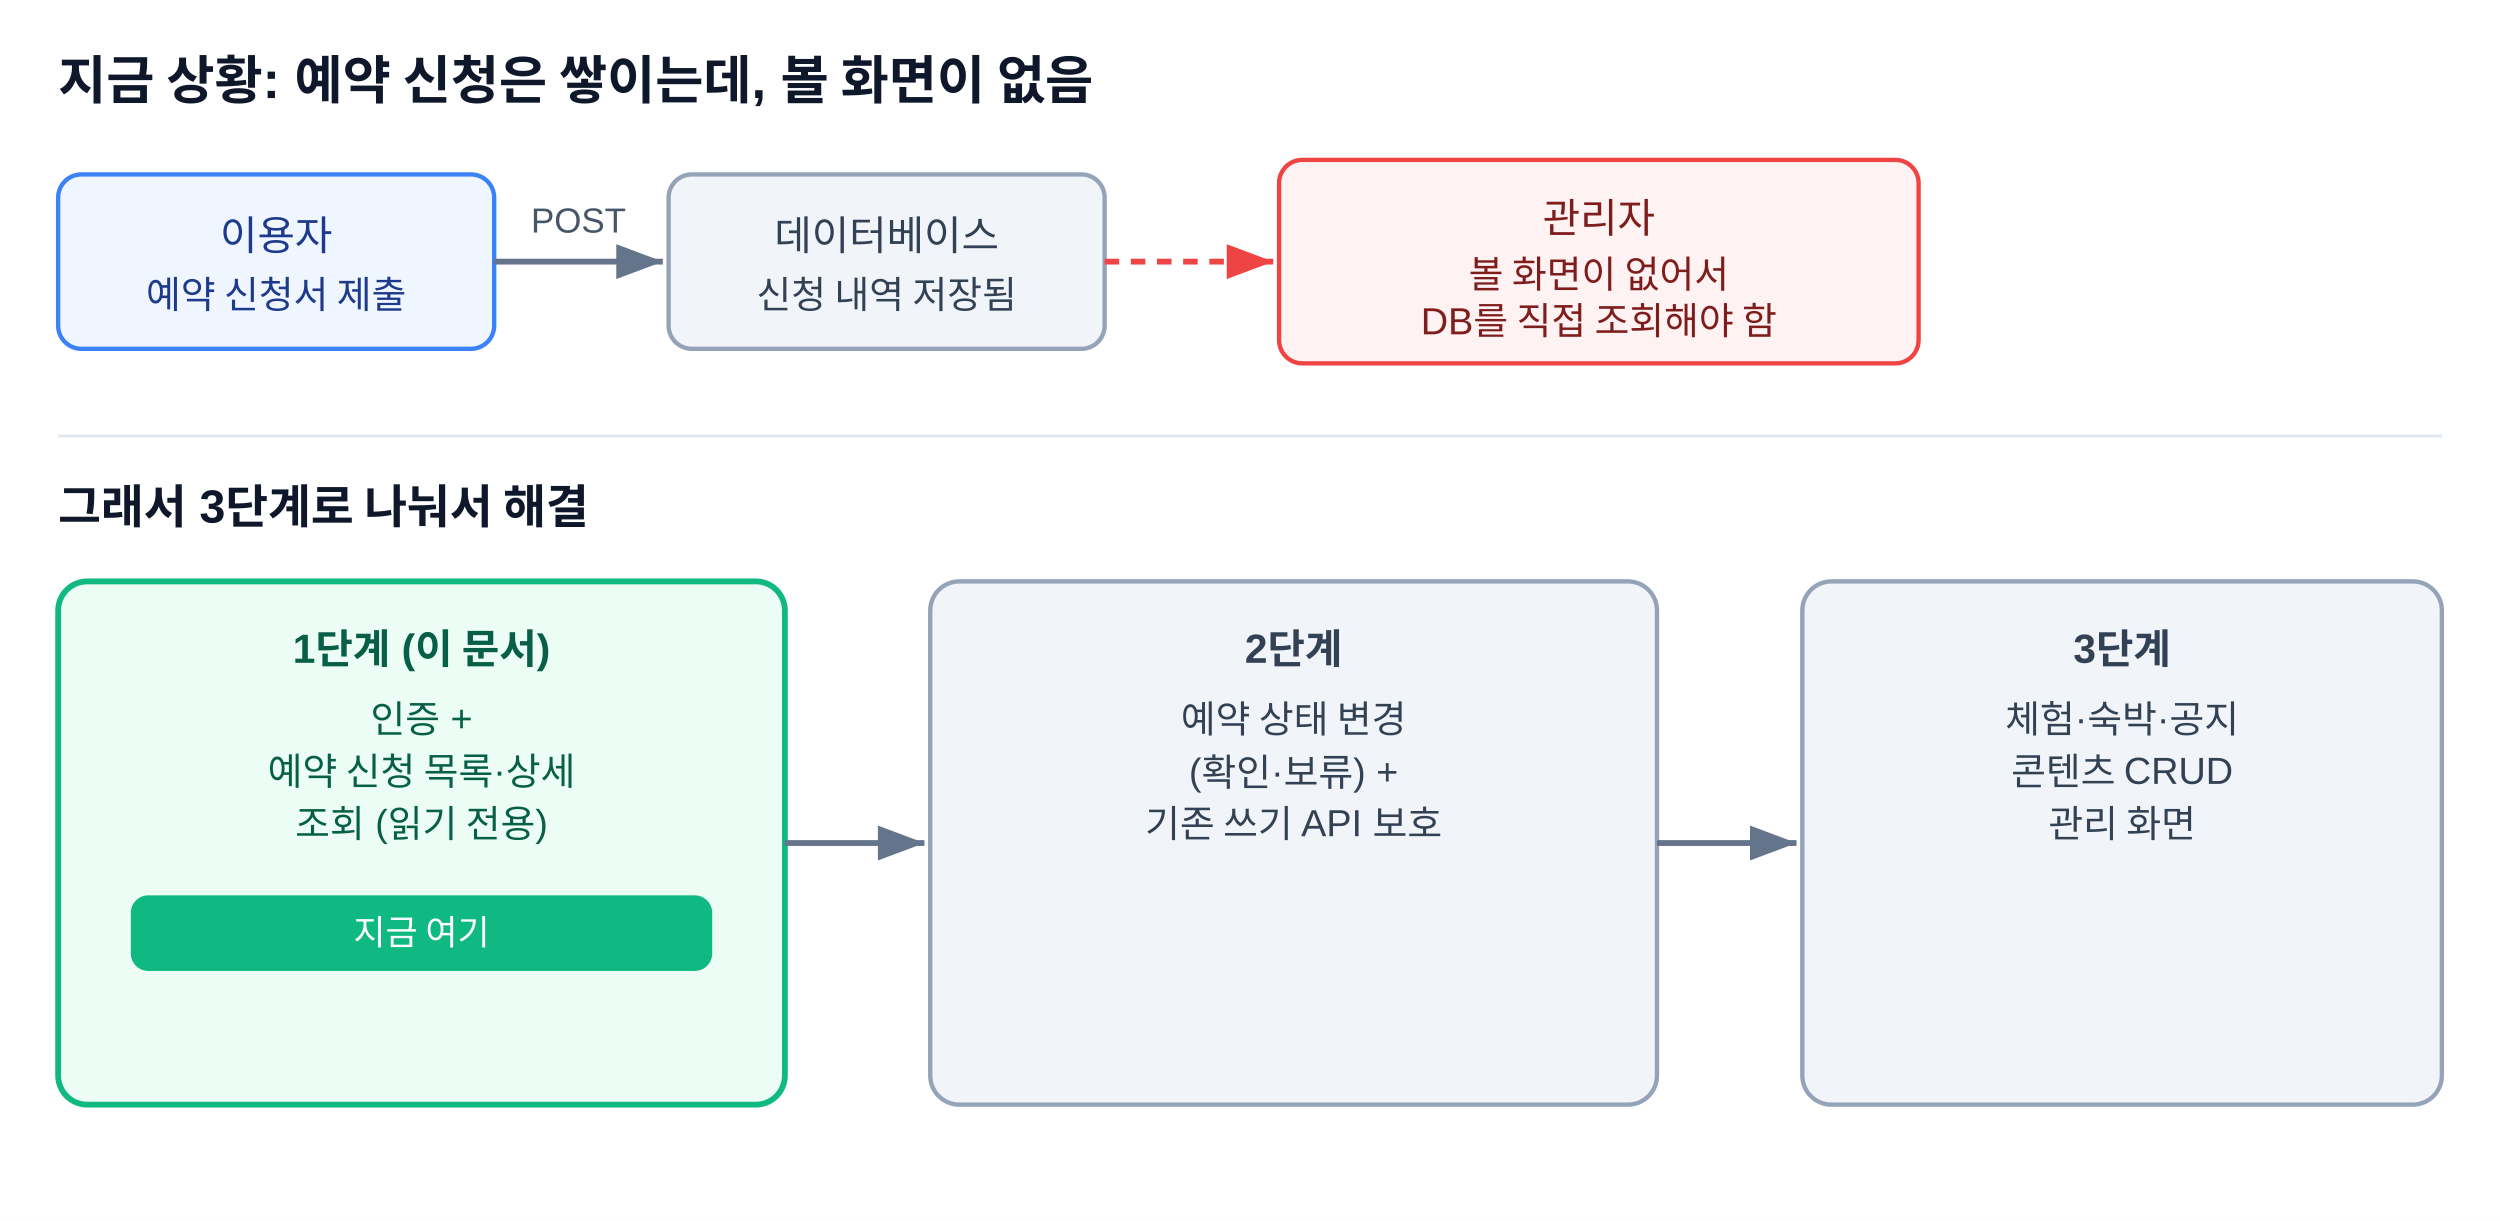
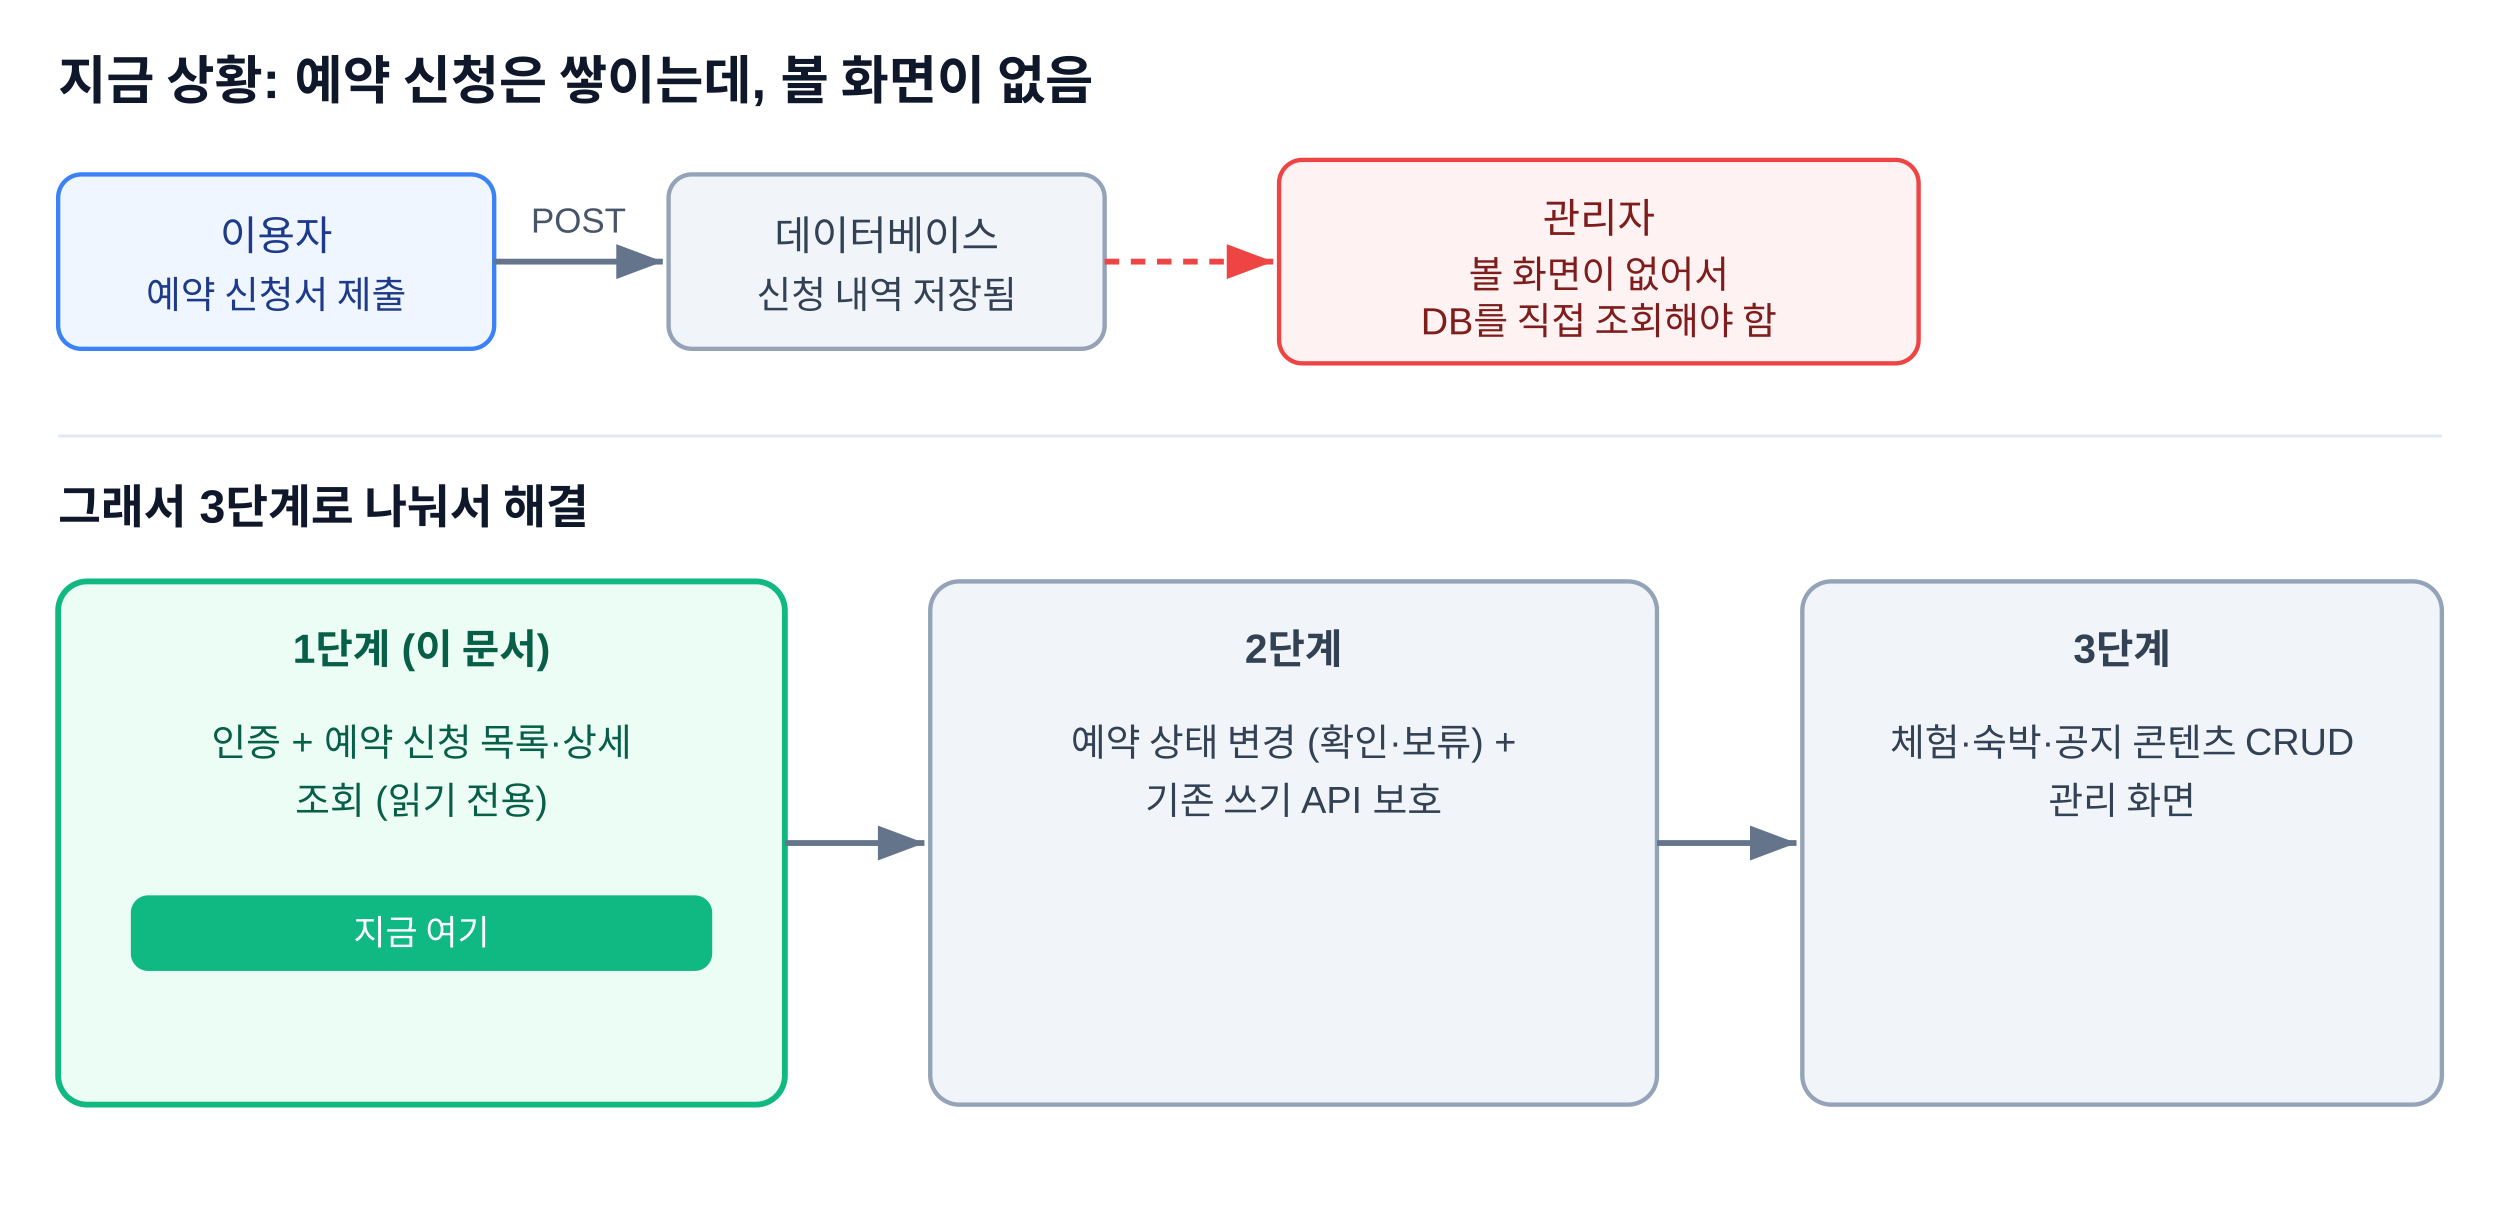
<svg xmlns="http://www.w3.org/2000/svg" viewBox="0 0 860 420" font-family="'Segoe UI', Arial, sans-serif">
  <rect width="860" height="420" fill="#ffffff" />
  <text x="20" y="34" font-size="18" font-weight="700" fill="#0f172a">지금 상황: 예약 신청은 쌓이는데, 볼 화면이 없음</text>
  <g>
    <rect x="20" y="60" width="150" height="60" rx="8" fill="#eff6ff" stroke="#3b82f6" stroke-width="1.5" />
    <text x="95" y="86" font-size="14" fill="#1e3a8a" text-anchor="middle">이용자</text>
    <text x="95" y="106" font-size="13" fill="#1e3a8a" text-anchor="middle">예약 신청서 제출</text>
    <line x1="170" y1="90" x2="228" y2="90" stroke="#64748b" stroke-width="2" marker-end="url(#arrow)" />
    <text x="199" y="80" font-size="12" fill="#475569" text-anchor="middle">POST</text>
    <rect x="230" y="60" width="150" height="60" rx="8" fill="#f1f5f9" stroke="#94a3b8" stroke-width="1.5" />
    <text x="305" y="86" font-size="14" fill="#334155" text-anchor="middle">데이터베이스</text>
    <text x="305" y="106" font-size="13" fill="#334155" text-anchor="middle">신청 내역 저장됨</text>
    <line x1="380" y1="90" x2="438" y2="90" stroke="#ef4444" stroke-width="2" stroke-dasharray="5,4" marker-end="url(#arrowRed)" />
    <rect x="440" y="55" width="220" height="70" rx="8" fill="#fef2f2" stroke="#ef4444" stroke-width="1.5" />
    <text x="550" y="80" font-size="14" fill="#7f1d1d" text-anchor="middle">관리자</text>
    <text x="550" y="99" font-size="13" fill="#7f1d1d" text-anchor="middle">볼 화면이 없어서</text>
    <text x="550" y="115" font-size="13" fill="#7f1d1d" text-anchor="middle">DB를 직접 조회해야 함</text>
  </g>
  <line x1="20" y1="150" x2="840" y2="150" stroke="#e2e8f0" stroke-width="1" />
  <text x="20" y="180" font-size="16" font-weight="700" fill="#0f172a">그래서 3단계로 나눠서 해결</text>
  <g>
    <rect x="20" y="200" width="250" height="180" rx="10" fill="#ecfdf5" stroke="#10b981" stroke-width="2" />
    <text x="145" y="228" font-size="14" font-weight="700" fill="#065f46" text-anchor="middle">1단계 (이 문서)</text>
-     <text x="145" y="252" font-size="13" fill="#065f46" text-anchor="middle">인증 +</text>
-     <text x="145" y="270" font-size="13" fill="#065f46" text-anchor="middle">예약 신청 목록·상세</text>
-     <text x="145" y="288" font-size="13" fill="#065f46" text-anchor="middle">조회 (읽기 전용)</text>
+     <text x="145" y="260" font-size="13" fill="#065f46" text-anchor="middle">인증 + 예약 신청 목록·상세</text>
+     <text x="145" y="280" font-size="13" fill="#065f46" text-anchor="middle">조회 (읽기 전용)</text>
    <rect x="45" y="308" width="200" height="26" rx="6" fill="#10b981" />
    <text x="145" y="325" font-size="12" fill="#ffffff" text-anchor="middle">지금 여기</text>
    <line x1="270" y1="290" x2="318" y2="290" stroke="#64748b" stroke-width="2" marker-end="url(#arrow)" />
    <rect x="320" y="200" width="250" height="180" rx="10" fill="#f1f5f9" stroke="#94a3b8" stroke-width="1.5" />
    <text x="445" y="228" font-size="14" font-weight="700" fill="#334155" text-anchor="middle">2단계</text>
-     <text x="445" y="252" font-size="13" fill="#334155" text-anchor="middle">예약 상태 변경</text>
-     <text x="445" y="270" font-size="13" fill="#334155" text-anchor="middle">(확인·보류) +</text>
-     <text x="445" y="288" font-size="13" fill="#334155" text-anchor="middle">기존 쓰기 API 보호</text>
+     <text x="445" y="260" font-size="13" fill="#334155" text-anchor="middle">예약 상태 변경 (확인·보류) +</text>
+     <text x="445" y="280" font-size="13" fill="#334155" text-anchor="middle">기존 쓰기 API 보호</text>
    <line x1="570" y1="290" x2="618" y2="290" stroke="#64748b" stroke-width="2" marker-end="url(#arrow)" />
    <rect x="620" y="200" width="220" height="180" rx="10" fill="#f1f5f9" stroke="#94a3b8" stroke-width="1.5" />
    <text x="730" y="228" font-size="14" font-weight="700" fill="#334155" text-anchor="middle">3단계</text>
-     <text x="730" y="252" font-size="13" fill="#334155" text-anchor="middle">체험·숙박·공지</text>
-     <text x="730" y="270" font-size="13" fill="#334155" text-anchor="middle">콘텐츠 CRUD</text>
-     <text x="730" y="288" font-size="13" fill="#334155" text-anchor="middle">관리 화면</text>
+     <text x="730" y="260" font-size="13" fill="#334155" text-anchor="middle">체험·숙박·공지 콘텐츠 CRUD</text>
+     <text x="730" y="280" font-size="13" fill="#334155" text-anchor="middle">관리 화면</text>
  </g>
  <defs>
    <marker id="arrow" markerWidth="10" markerHeight="10" refX="8" refY="3" orient="auto" markerUnits="strokeWidth">
      <path d="M0,0 L8,3 L0,6 Z" fill="#64748b" />
    </marker>
    <marker id="arrowRed" markerWidth="10" markerHeight="10" refX="8" refY="3" orient="auto" markerUnits="strokeWidth">
      <path d="M0,0 L8,3 L0,6 Z" fill="#ef4444" />
    </marker>
  </defs>
</svg>
